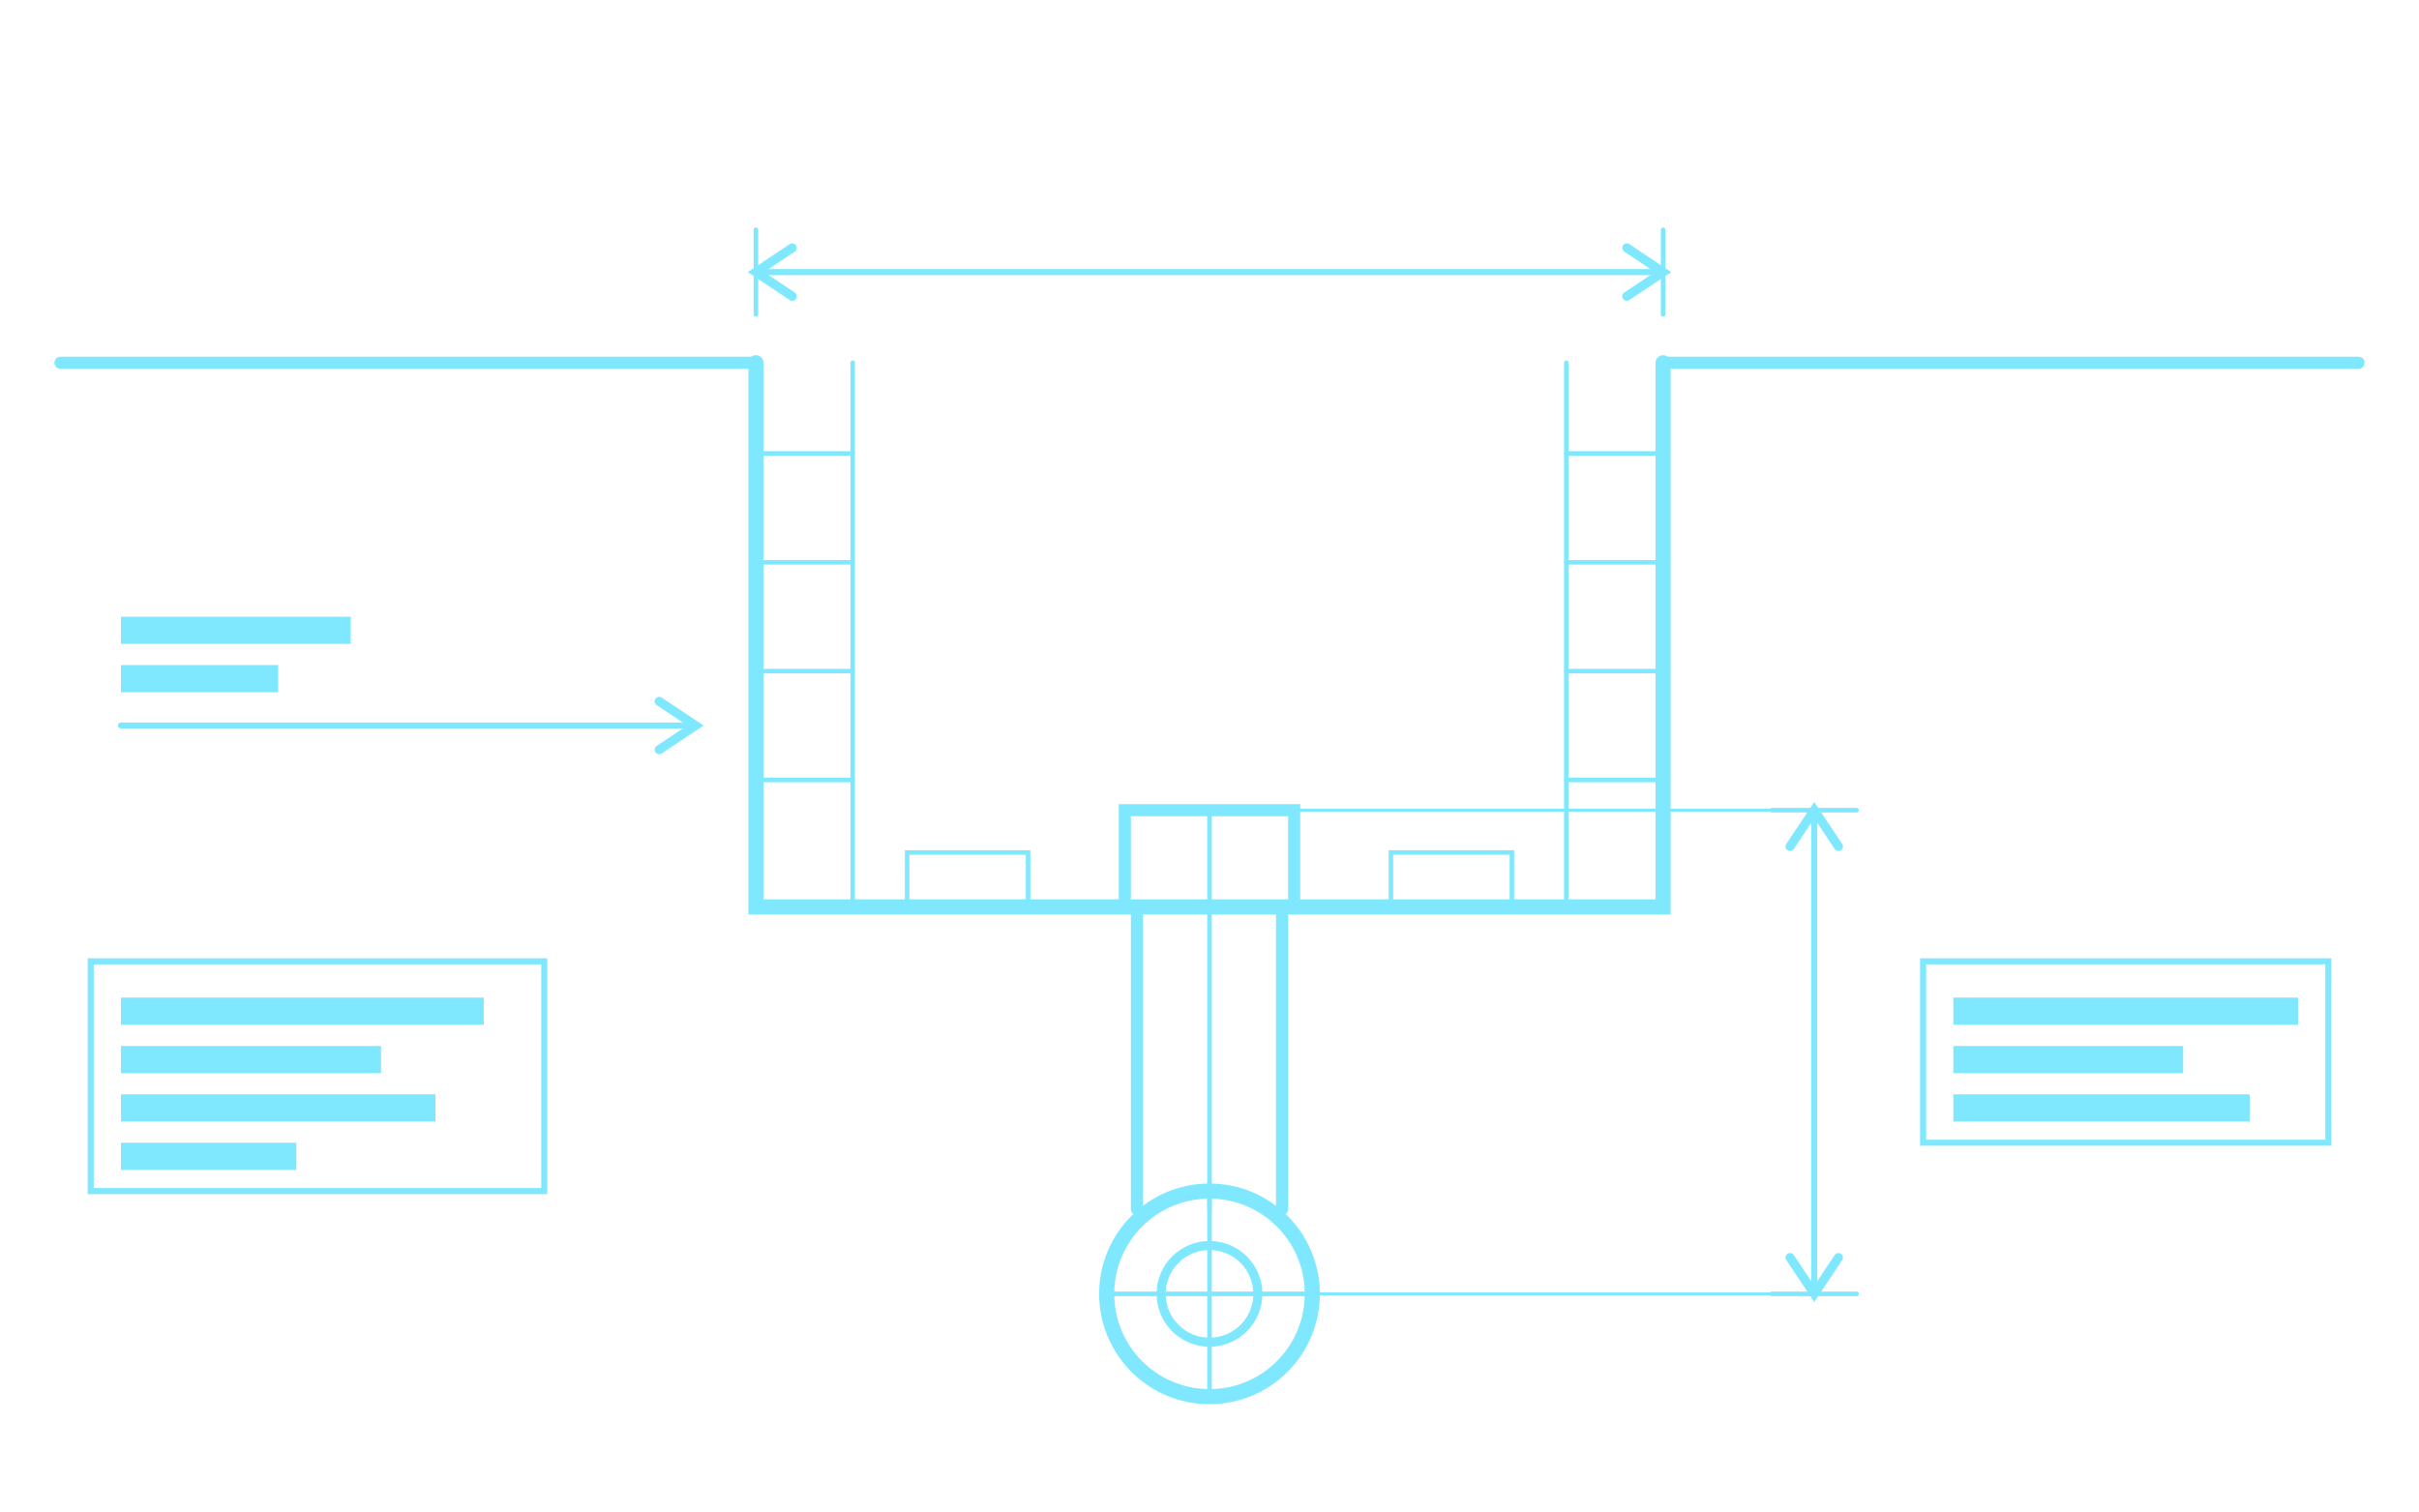
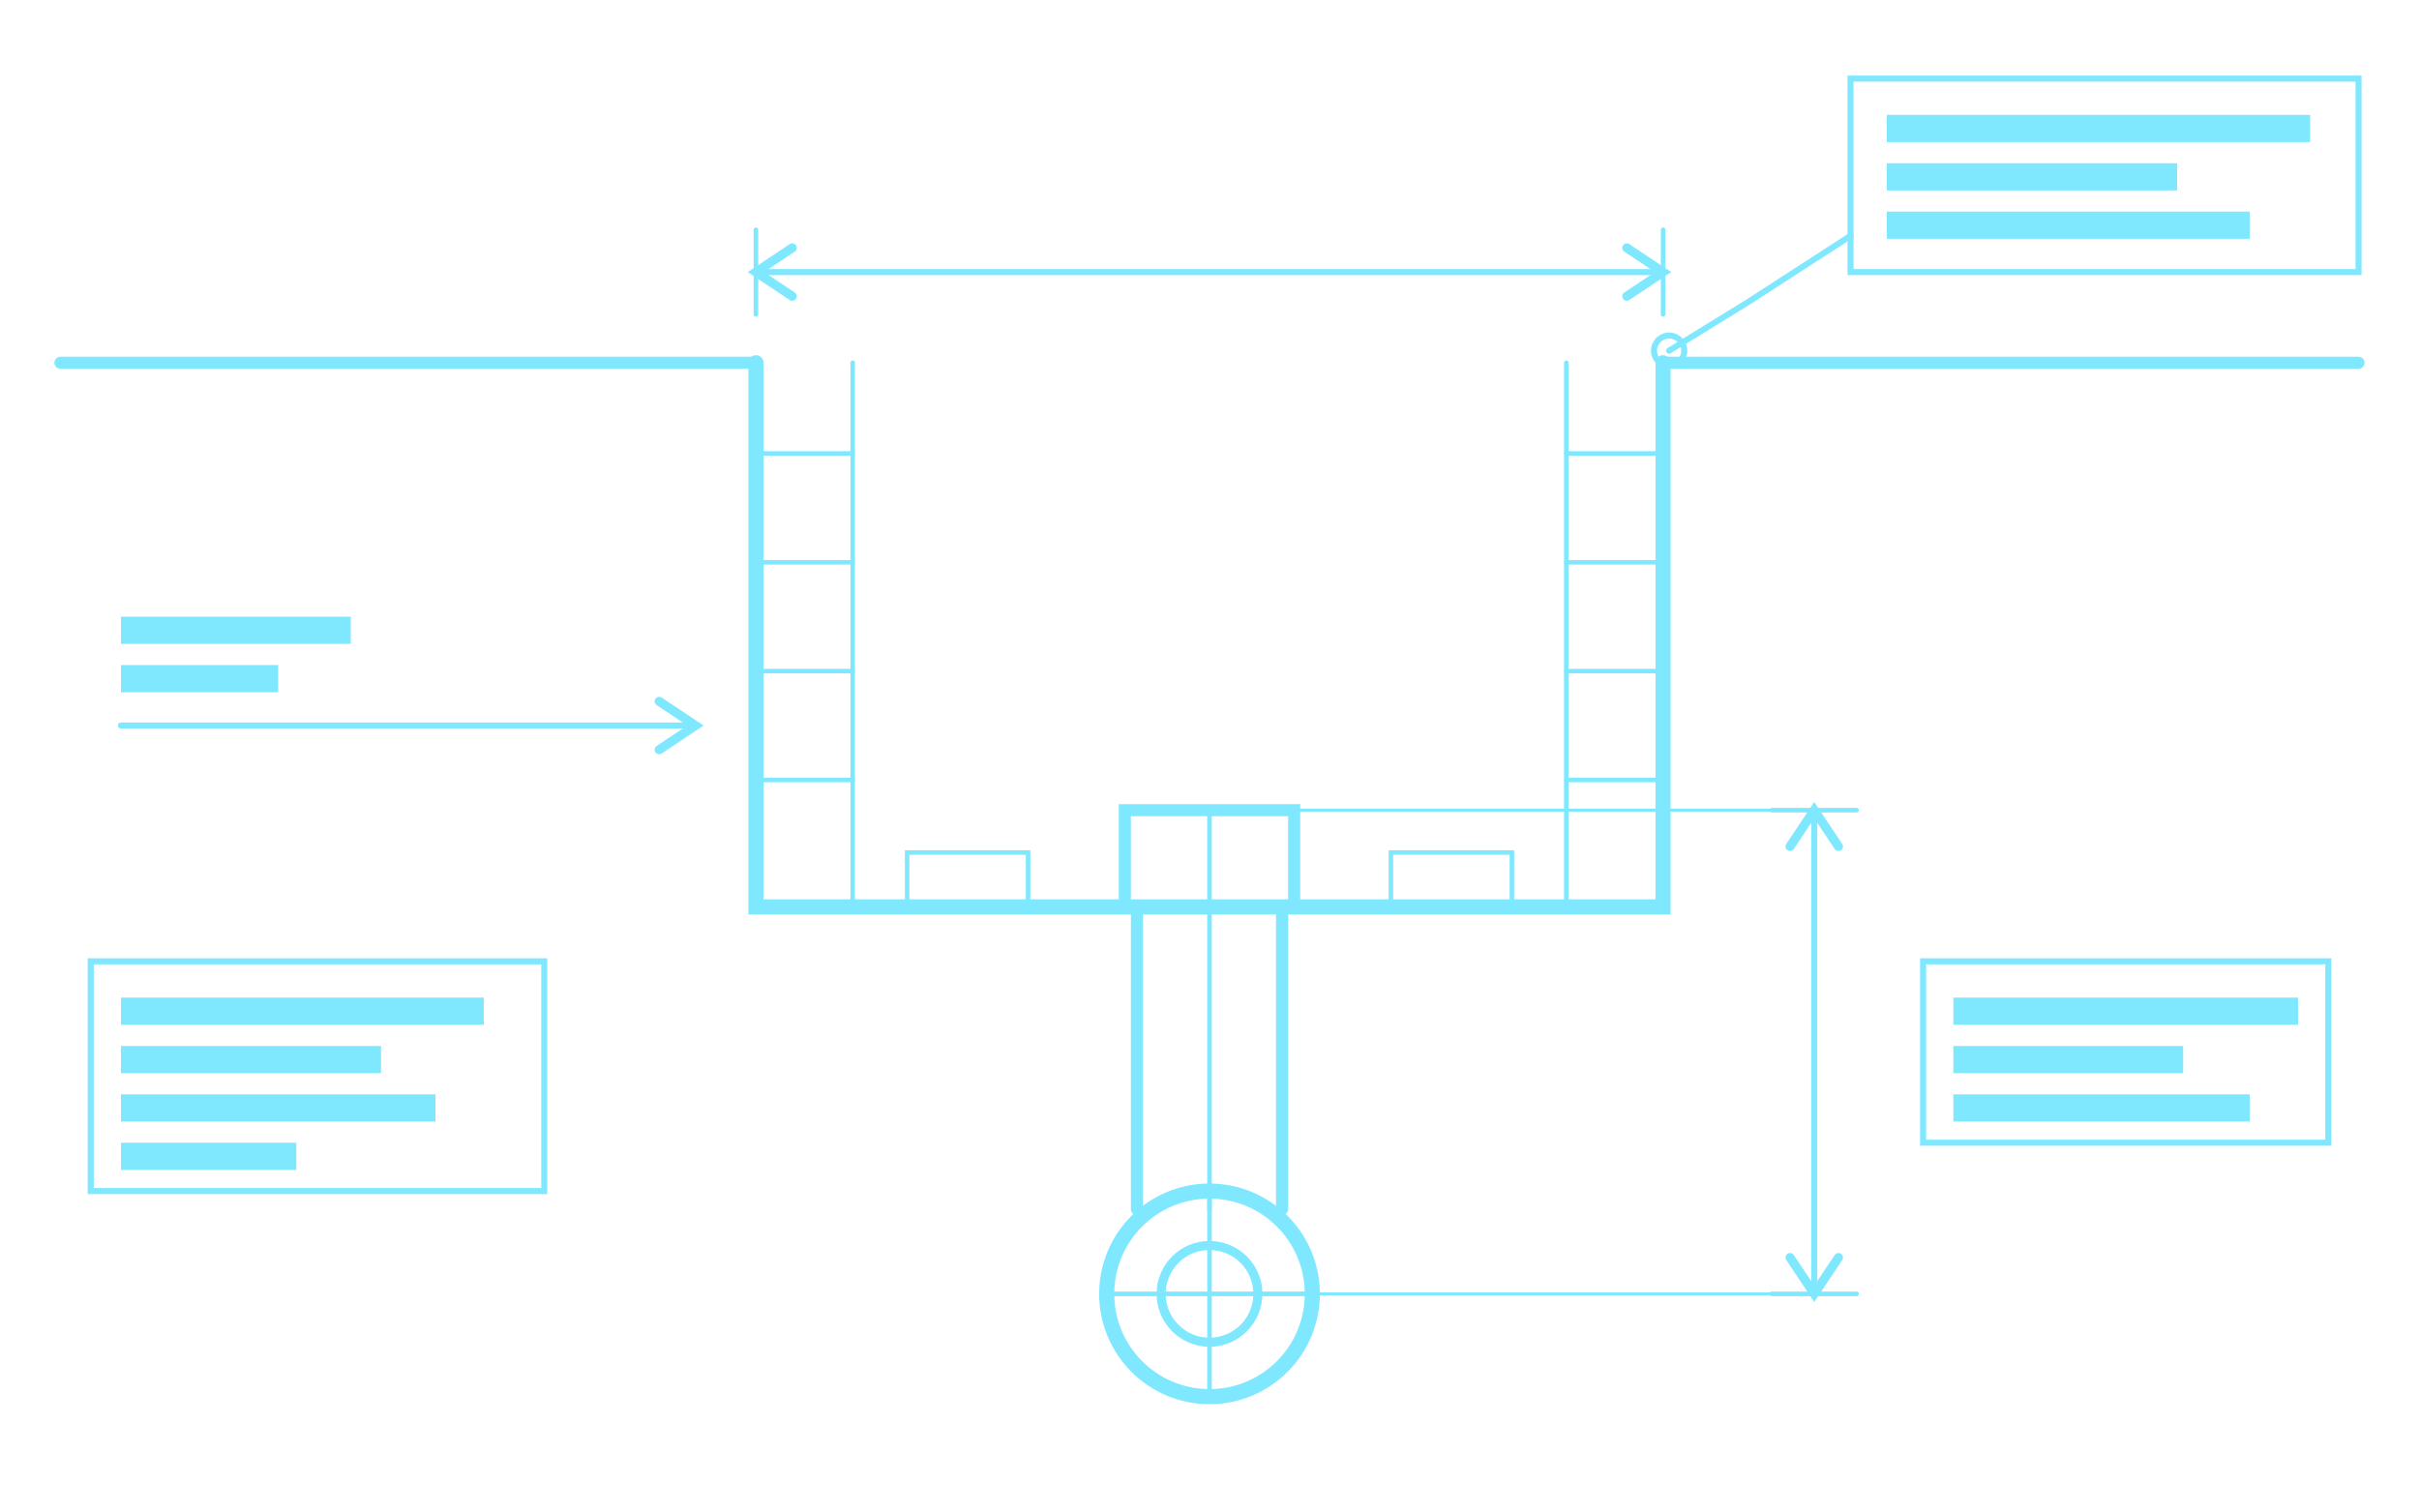
<svg xmlns="http://www.w3.org/2000/svg" viewBox="0 0 800 500" width="800" height="500">
  <g stroke="#7fe8ff" stroke-width="3" stroke-linecap="round">
    <path d="M20 120 L250 120" stroke-width="4" fill="none" />
    <path d="M550 120 L780 120" stroke-width="4" fill="none" />
    <path d="M250 120 L250 300 L550 300 L550 120" stroke-width="5" fill="none" />
    <path d="M282 120 L282 300" stroke-width="1.5" fill="none" />
    <path d="M518 120 L518 300" stroke-width="1.5" fill="none" />
    <path d="M250 150 L282 150 M250 186 L282 186 M250 222 L282 222 M250 258 L282 258" stroke-width="1.5" fill="none" />
    <path d="M518 150 L550 150 M518 186 L550 186 M518 222 L550 222 M518 258 L550 258" stroke-width="1.5" fill="none" />
    <path d="M300 300 L300 282 L340 282 L340 300" stroke-width="1.5" fill="none" />
    <path d="M460 300 L460 282 L500 282 L500 300" stroke-width="1.5" fill="none" />
    <path d="M372 300 L372 268 L428 268 L428 300" stroke-width="4" fill="none" />
    <path d="M376 300 L376 400" stroke-width="4" fill="none" />
    <path d="M424 300 L424 400" stroke-width="4" fill="none" />
    <path d="M400 268 L400 400" stroke-width="1.5" fill="none" />
    <circle cx="400" cy="428" r="34" stroke-width="5" fill="none" />
    <circle cx="400" cy="428" r="16" fill="none" />
    <path d="M366 428 L434 428" stroke-width="1.5" fill="none" />
    <path d="M400 394 L400 462" stroke-width="1.5" fill="none" />
    <path d="M250 90 L550 90" stroke-width="2" fill="none" />
    <path d="M262 82 L250 90 L262 98" fill="none" />
    <path d="M538 82 L550 90 L538 98" fill="none" />
    <path d="M250 76 L250 104" stroke-width="1.5" fill="none" />
    <path d="M550 76 L550 104" stroke-width="1.5" fill="none" />
    <path d="M600 268 L600 428" stroke-width="2" fill="none" />
    <path d="M592 280 L600 268 L608 280" fill="none" />
    <path d="M592 416 L600 428 L608 416" fill="none" />
    <path d="M586 268 L614 268" stroke-width="1.5" fill="none" />
    <path d="M586 428 L614 428" stroke-width="1.5" fill="none" />
    <path d="M428 268 L586 268" stroke-width="1" fill="none" />
    <path d="M434 428 L586 428" stroke-width="1" fill="none" />
    <path d="M40 240 L230 240" stroke-width="2" fill="none" />
    <path d="M218 232 L230 240 L218 248" fill="none" />
+     <path d="M612 78 L578 100 L552 116" stroke-width="2" fill="none" />
+     <circle cx="552" cy="116" r="5" stroke-width="2" fill="none" />
  </g>
  <rect x="40" y="330" width="120" height="9" fill="#7fe8ff" />
  <rect x="40" y="346" width="86" height="9" fill="#7fe8ff" />
  <rect x="40" y="362" width="104" height="9" fill="#7fe8ff" />
  <rect x="40" y="378" width="58" height="9" fill="#7fe8ff" />
  <rect x="646" y="330" width="114" height="9" fill="#7fe8ff" />
  <rect x="646" y="346" width="76" height="9" fill="#7fe8ff" />
  <rect x="646" y="362" width="98" height="9" fill="#7fe8ff" />
  <rect x="40" y="204" width="76" height="9" fill="#7fe8ff" />
  <rect x="40" y="220" width="52" height="9" fill="#7fe8ff" />
+   <rect x="624" y="38" width="140" height="9" fill="#7fe8ff" />
+   <rect x="624" y="54" width="96" height="9" fill="#7fe8ff" />
+   <rect x="624" y="70" width="120" height="9" fill="#7fe8ff" />
  <g stroke="#7fe8ff" stroke-width="2">
    <rect x="30" y="318" width="150" height="76" fill="none" />
    <rect x="636" y="318" width="134" height="60" fill="none" />
+     <rect x="612" y="26" width="168" height="64" fill="none" />
  </g>
</svg>
